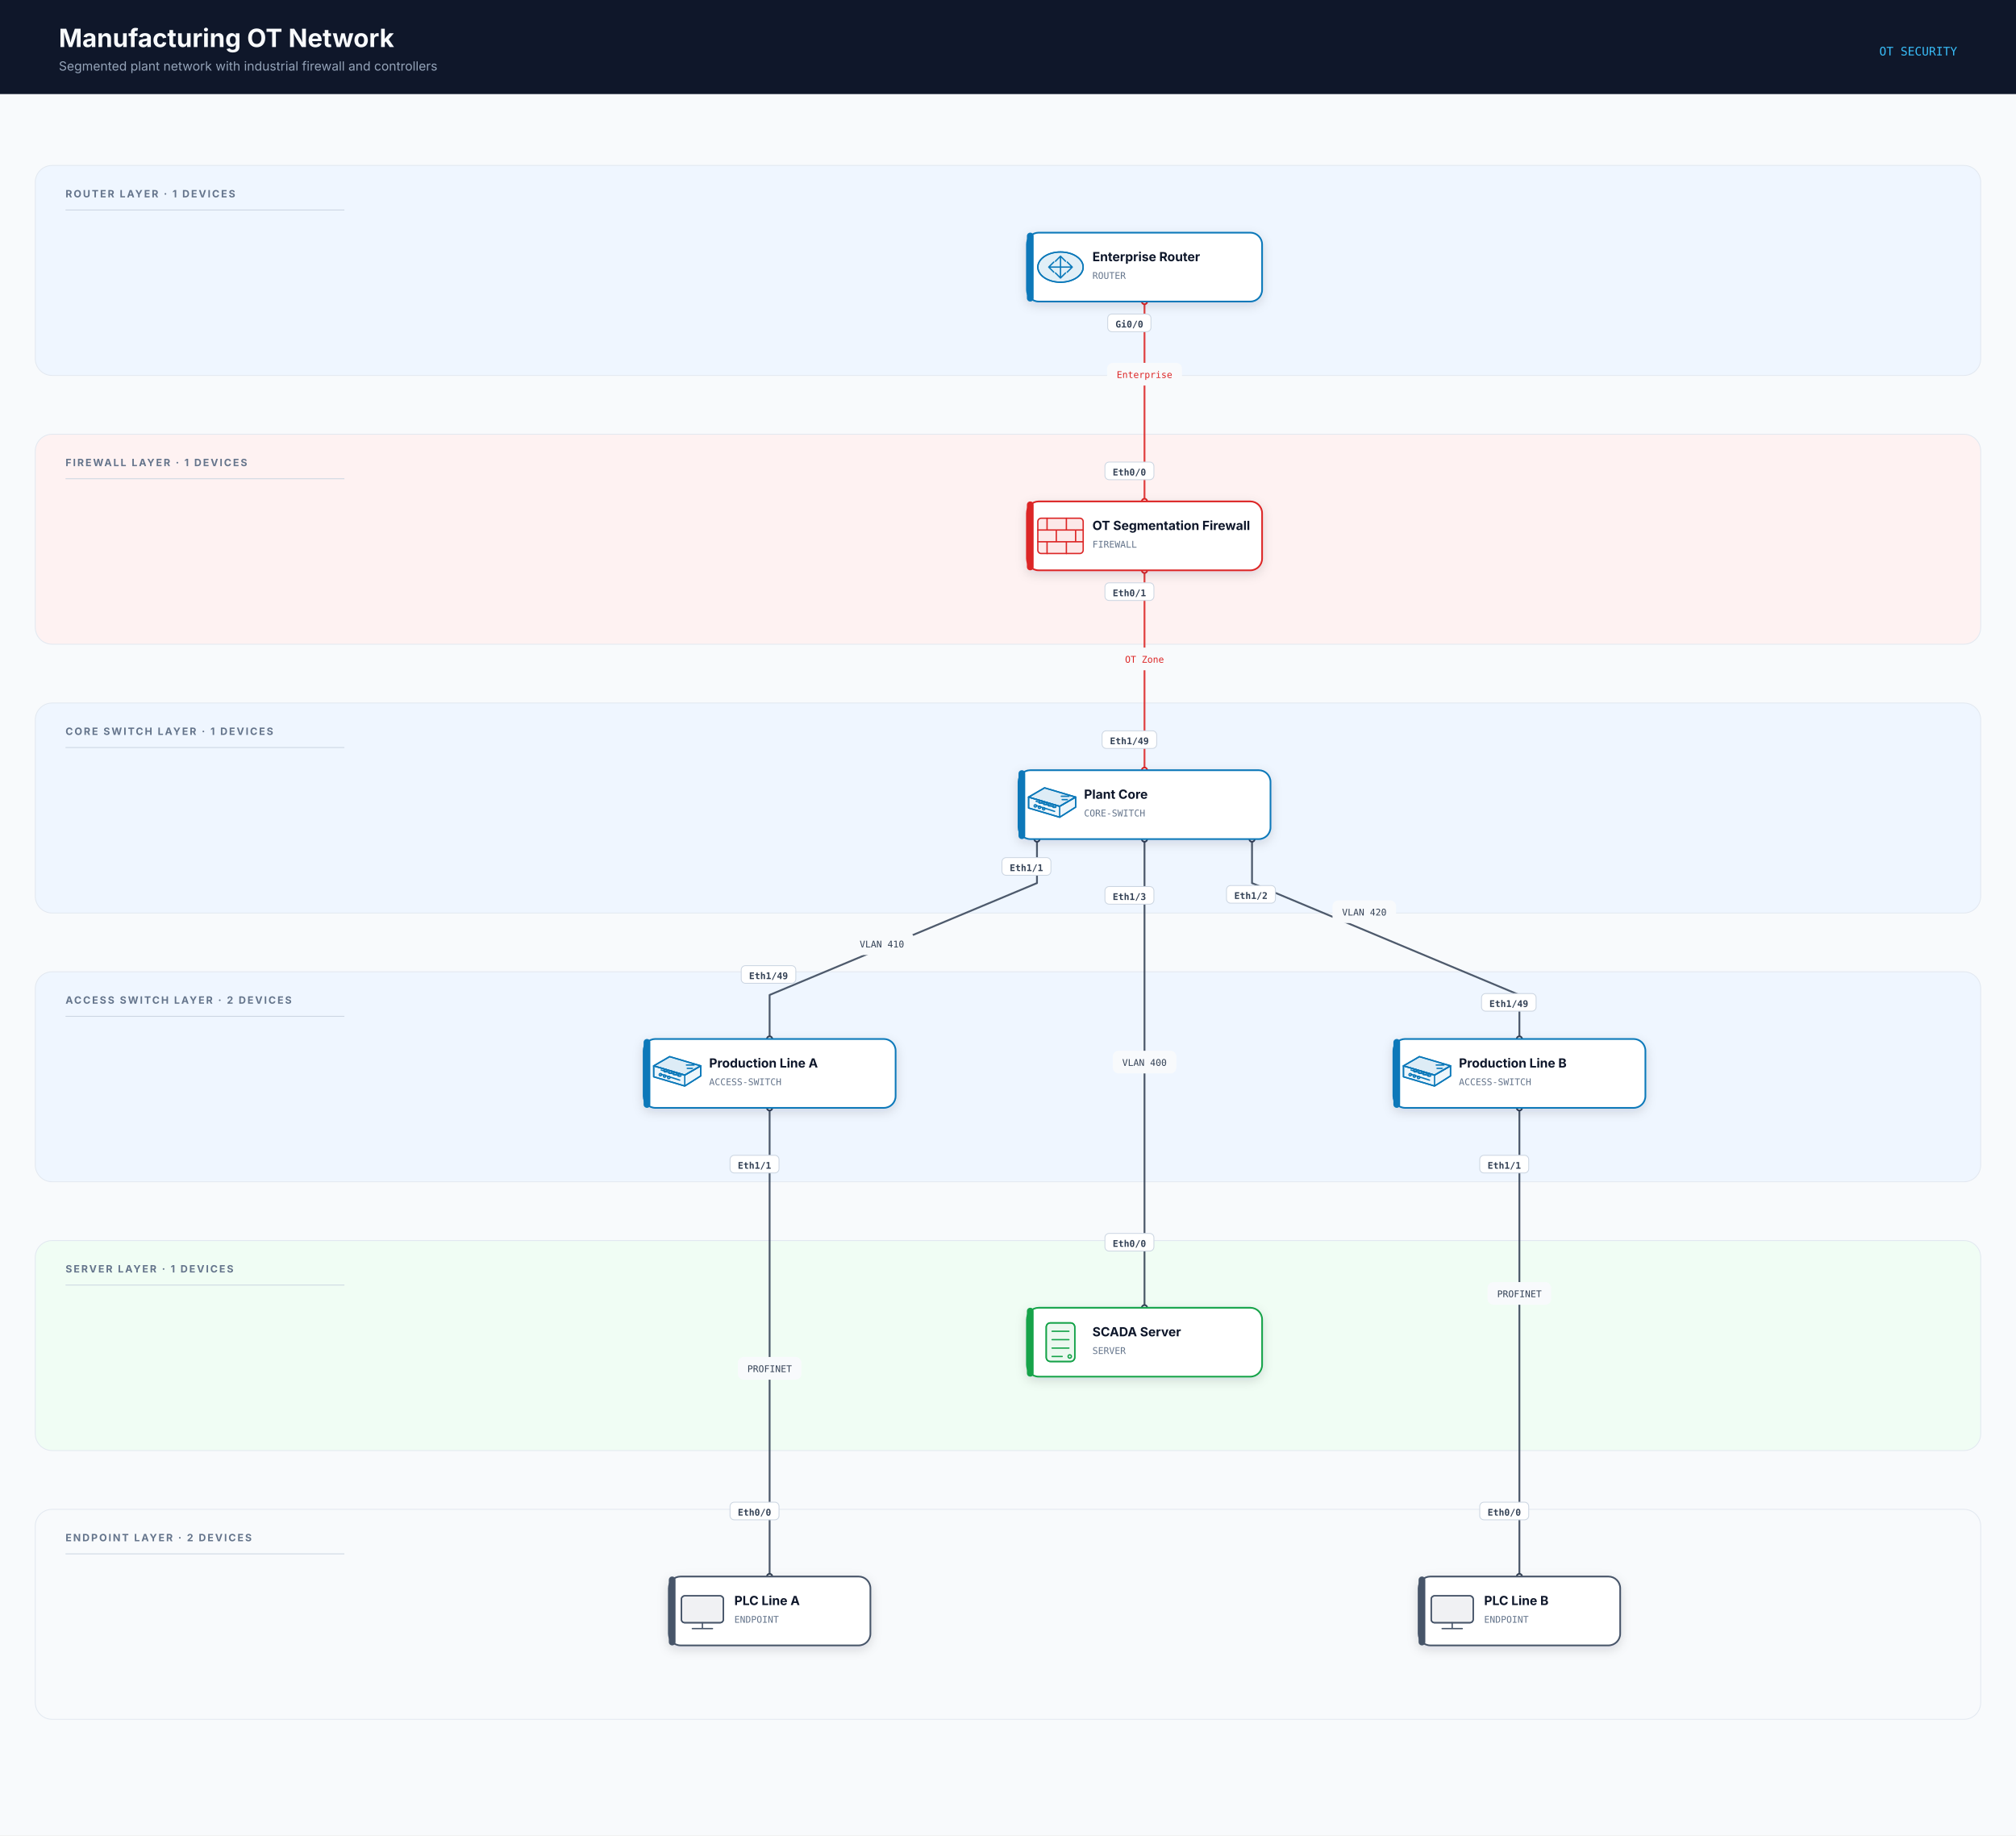
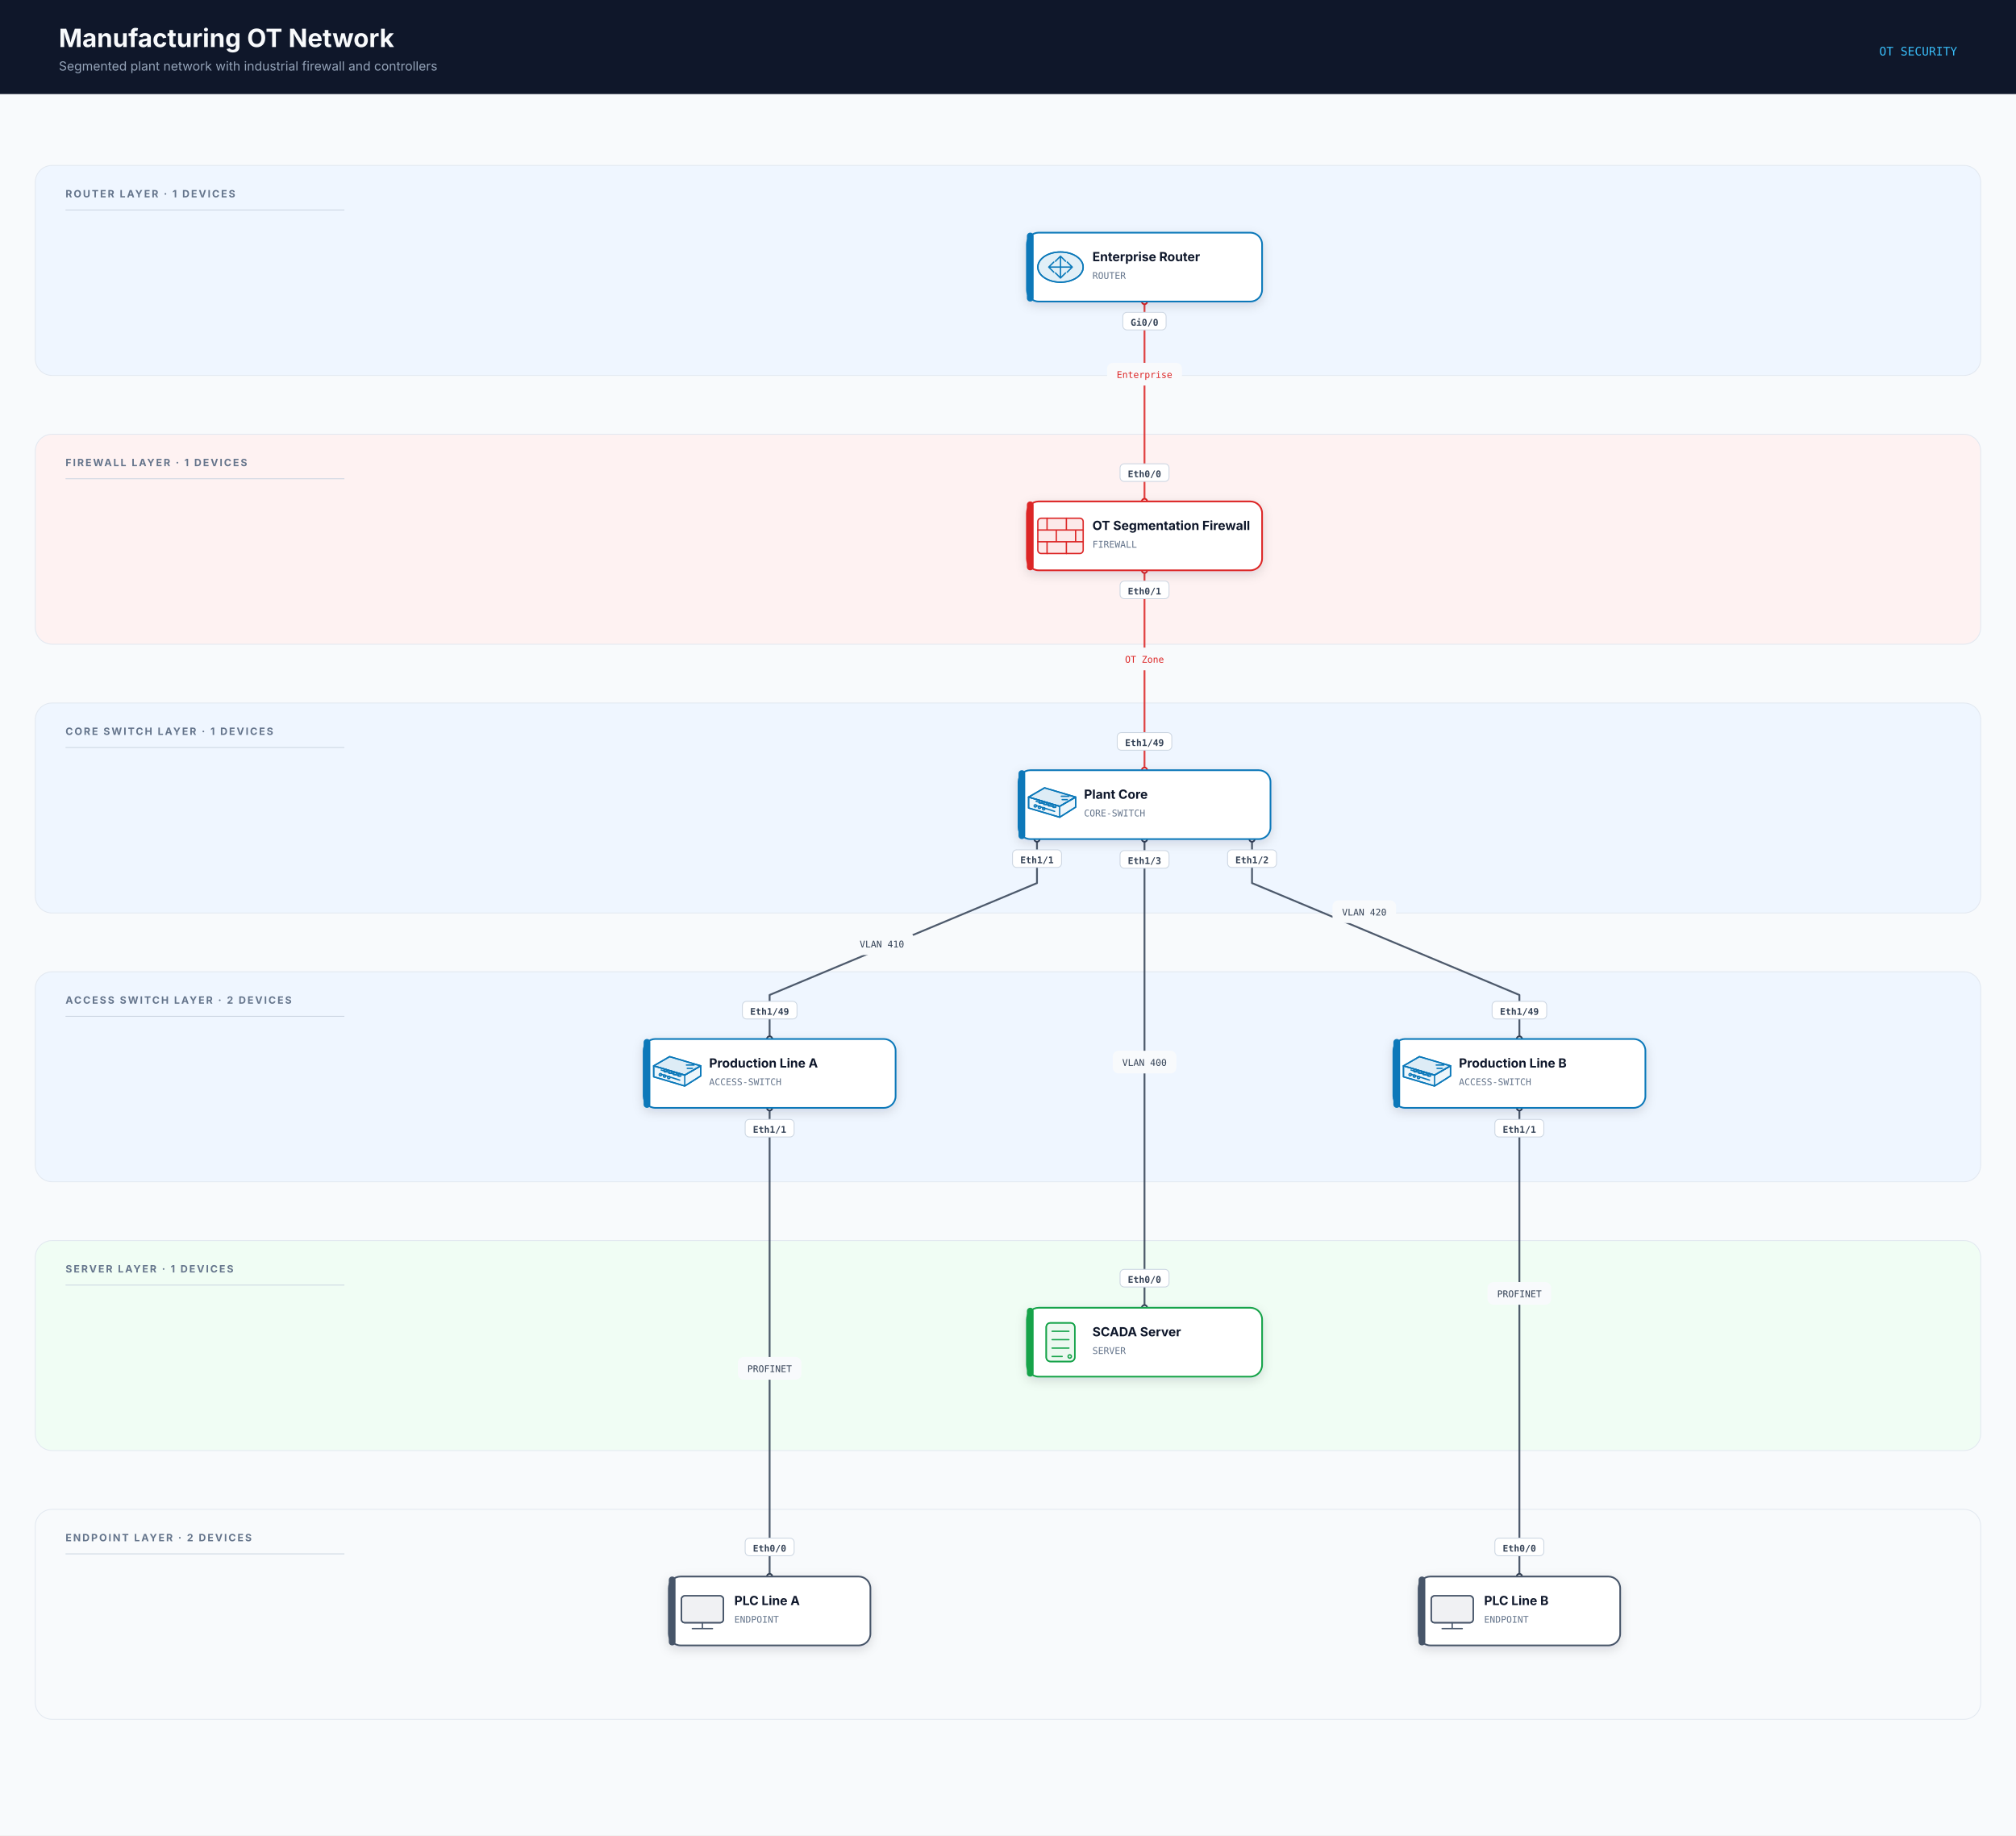
<svg xmlns="http://www.w3.org/2000/svg" class="theme-light" width="2400" height="2185" viewBox="0 0 2400 2185" role="img" shape-rendering="geometricPrecision">
  <defs>
    <filter id="shadow" x="-20%" y="-20%" width="140%" height="150%">
      <feDropShadow dx="0" dy="4" stdDeviation="6" flood-color="#0f172a" flood-opacity=".14" />
    </filter>
  </defs>
  <rect width="100%" height="100%" fill="#f8fafc" />
  <rect x="0" y="0" width="2400" height="112" fill="#0f172a" />
  <text x="70" y="56" fill="#f8fafc" font-family="Inter,Segoe UI,sans-serif" font-size="30" font-weight="700">Manufacturing OT Network</text>
  <text x="70" y="84" fill="#94a3b8" font-family="Inter,Segoe UI,sans-serif" font-size="15">Segmented plant network with industrial firewall and controllers</text>
  <text x="2330" y="66" text-anchor="end" fill="#38bdf8" font-family="ui-monospace,SFMono-Regular,monospace" font-size="14">OT SECURITY</text>
  <rect x="42" y="197.0" width="2316.0" height="250.0" rx="20" fill="#eff6ff" stroke="#e2e8f0" />
  <rect x="42" y="517.0" width="2316.0" height="250.0" rx="20" fill="#fef2f2" stroke="#e2e8f0" />
  <rect x="42" y="837.0" width="2316.0" height="250.0" rx="20" fill="#eff6ff" stroke="#e2e8f0" />
  <rect x="42" y="1157.0" width="2316.0" height="250.0" rx="20" fill="#eff6ff" stroke="#e2e8f0" />
  <rect x="42" y="1477.0" width="2316.0" height="250.0" rx="20" fill="#f0fdf4" stroke="#e2e8f0" />
  <rect x="42" y="1797.0" width="2316.0" height="250.0" rx="20" fill="#f8fafc" stroke="#e2e8f0" />
  <g id="row-headings">
    <g class="row-heading row-heading-router">
      <path d="M78 250.0 H410" stroke="#cbd5e1" stroke-width="1" />
      <text x="78" y="235.0" fill="#64748b" font-family="Inter,Segoe UI,sans-serif" font-size="12" font-weight="700" letter-spacing="1.8">ROUTER LAYER · 1 DEVICES</text>
    </g>
    <g class="row-heading row-heading-firewall">
      <path d="M78 570.0 H410" stroke="#cbd5e1" stroke-width="1" />
      <text x="78" y="555.0" fill="#64748b" font-family="Inter,Segoe UI,sans-serif" font-size="12" font-weight="700" letter-spacing="1.8">FIREWALL LAYER · 1 DEVICES</text>
    </g>
    <g class="row-heading row-heading-core-switch">
      <path d="M78 890.0 H410" stroke="#cbd5e1" stroke-width="1" />
      <text x="78" y="875.0" fill="#64748b" font-family="Inter,Segoe UI,sans-serif" font-size="12" font-weight="700" letter-spacing="1.8">CORE SWITCH LAYER · 1 DEVICES</text>
    </g>
    <g class="row-heading row-heading-access-switch">
      <path d="M78 1210.0 H410" stroke="#cbd5e1" stroke-width="1" />
      <text x="78" y="1195.0" fill="#64748b" font-family="Inter,Segoe UI,sans-serif" font-size="12" font-weight="700" letter-spacing="1.8">ACCESS SWITCH LAYER · 2 DEVICES</text>
    </g>
    <g class="row-heading row-heading-server">
      <path d="M78 1530.0 H410" stroke="#cbd5e1" stroke-width="1" />
      <text x="78" y="1515.0" fill="#64748b" font-family="Inter,Segoe UI,sans-serif" font-size="12" font-weight="700" letter-spacing="1.8">SERVER LAYER · 1 DEVICES</text>
    </g>
    <g class="row-heading row-heading-endpoint">
      <path d="M78 1850.0 H410" stroke="#cbd5e1" stroke-width="1" />
      <text x="78" y="1835.0" fill="#64748b" font-family="Inter,Segoe UI,sans-serif" font-size="12" font-weight="700" letter-spacing="1.8">ENDPOINT LAYER · 2 DEVICES</text>
    </g>
  </g>
  <g id="links">
    <g id="link-1" data-netdiag-kind="link">
      <path d="M 1362.5 359.0 V 411.4 L 1362.5 544.6 V 597.0" fill="none" stroke="#dc2626" stroke-width="2.2" stroke-linecap="round" stroke-linejoin="round" opacity=".86" />
      <circle cx="1362.5" cy="359.0" r="3.2" fill="#ffffff" stroke="#dc2626" stroke-width="2" />
      <circle cx="1362.5" cy="597.0" r="3.2" fill="#ffffff" stroke="#dc2626" stroke-width="2" />
    </g>
    <g id="link-2" data-netdiag-kind="link">
      <path d="M 1362.5 679.0 V 731.4 L 1362.5 864.6 V 917.0" fill="none" stroke="#dc2626" stroke-width="2.2" stroke-linecap="round" stroke-linejoin="round" opacity=".86" />
      <circle cx="1362.5" cy="679.0" r="3.2" fill="#ffffff" stroke="#dc2626" stroke-width="2" />
      <circle cx="1362.5" cy="917.0" r="3.2" fill="#ffffff" stroke="#dc2626" stroke-width="2" />
    </g>
    <g id="link-3" data-netdiag-kind="link">
      <path d="M 1234.5 999.0 V 1051.4 L 916.2 1184.6 V 1237.0" fill="none" stroke="#334155" stroke-width="2.2" stroke-linecap="round" stroke-linejoin="round" opacity=".86" />
      <circle cx="1234.5" cy="999.0" r="3.2" fill="#ffffff" stroke="#334155" stroke-width="2" />
      <circle cx="916.2" cy="1237.0" r="3.2" fill="#ffffff" stroke="#334155" stroke-width="2" />
    </g>
    <g id="link-4" data-netdiag-kind="link">
      <path d="M 1490.5 999.0 V 1051.4 L 1808.8 1184.6 V 1237.0" fill="none" stroke="#334155" stroke-width="2.2" stroke-linecap="round" stroke-linejoin="round" opacity=".86" />
      <circle cx="1490.5" cy="999.0" r="3.2" fill="#ffffff" stroke="#334155" stroke-width="2" />
      <circle cx="1808.8" cy="1237.0" r="3.2" fill="#ffffff" stroke="#334155" stroke-width="2" />
    </g>
    <g id="link-5" data-netdiag-kind="link">
      <path d="M 1362.5 999.0 V 1053.0 L 1362.5 1503.0 V 1557.0" fill="none" stroke="#334155" stroke-width="2.2" stroke-linecap="round" stroke-linejoin="round" opacity=".86" />
      <circle cx="1362.5" cy="999.0" r="3.2" fill="#ffffff" stroke="#334155" stroke-width="2" />
      <circle cx="1362.5" cy="1557.0" r="3.2" fill="#ffffff" stroke="#334155" stroke-width="2" />
    </g>
    <g id="link-6" data-netdiag-kind="link">
      <path d="M 916.2 1319.0 V 1373.0 L 916.2 1823.0 V 1877.0" fill="none" stroke="#334155" stroke-width="2.2" stroke-linecap="round" stroke-linejoin="round" opacity=".86" />
      <circle cx="916.2" cy="1319.0" r="3.2" fill="#ffffff" stroke="#334155" stroke-width="2" />
      <circle cx="916.2" cy="1877.0" r="3.2" fill="#ffffff" stroke="#334155" stroke-width="2" />
    </g>
    <g id="link-7" data-netdiag-kind="link">
      <path d="M 1808.8 1319.0 V 1373.0 L 1808.8 1823.0 V 1877.0" fill="none" stroke="#334155" stroke-width="2.2" stroke-linecap="round" stroke-linejoin="round" opacity=".86" />
      <circle cx="1808.8" cy="1319.0" r="3.2" fill="#ffffff" stroke="#334155" stroke-width="2" />
      <circle cx="1808.8" cy="1877.0" r="3.2" fill="#ffffff" stroke="#334155" stroke-width="2" />
    </g>
  </g>
  <g id="nodes">
    <g id="enterprise-router" data-netdiag-kind="node" filter="url(#shadow)">
      <rect x="1222.5" y="277.0" width="280.0" height="82.0" rx="14" fill="#ffffff" stroke="#0878b9" stroke-width="2" />
      <rect x="1222.5" y="277.0" width="8" height="82.0" rx="4" fill="#0878b9" />
      <g class="device-icon device-icon-router" transform="translate(1262.5 318.0)" stroke="#0878b9" fill="none" stroke-width="1.6" stroke-linecap="round" stroke-linejoin="round">
        <ellipse cx="0" cy="0" rx="27" ry="18" fill="#0878b9" fill-opacity=".12" />
        <ellipse cx="0" cy="0" rx="27" ry="18" />
        <path d="M-14 0h28M8-6l6 6-6 6M14 0H-14M-8-6l-6 6 6 6" />
        <path d="M0-13v26M-6-7l6-6 6 6M-6 7l6 6 6-6" />
      </g>
      <text class="node-title" x="1300.5" y="311.0" fill="#0f172a" font-family="Inter,Segoe UI,Arial,sans-serif" font-size="15" font-weight="700">Enterprise Router</text>
      <text x="1300.5" y="332.0" fill="#64748b" font-family="ui-monospace,SFMono-Regular,monospace" font-size="11">ROUTER</text>
    </g>
    <g id="line-a-switch" data-netdiag-kind="node" filter="url(#shadow)">
      <rect x="766.2" y="1237.0" width="300.0" height="82.0" rx="14" fill="#ffffff" stroke="#0878b9" stroke-width="2" />
      <rect x="766.2" y="1237.0" width="8" height="82.0" rx="4" fill="#0878b9" />
      <g class="device-icon device-icon-access-switch" transform="translate(806.2 1278.0)" stroke="#0878b9" fill="none" stroke-width="1.6" stroke-linecap="round" stroke-linejoin="round">
        <path d="M-28 -9 -9 -20 28 -9 9 2Z" fill="#0878b9" fill-opacity=".14" />
        <path d="M-28 -9 9 2 28 -9v12L9 15-28 4Z" fill="#0878b9" fill-opacity=".07" />
        <path d="M-28 -9 -9 -20 28 -9 9 2Z" />
        <path d="M-28 -9v13L9 15 28 3v-12M9 2v13" />
        <path d="M-19 -4 3 3M-19 1 3 8" />
        <rect x="-15.5" y="-4.5" width="3.5" height="2.7" rx=".5" />
        <rect x="-10" y="-2.8" width="3.5" height="2.7" rx=".5" />
        <rect x="-4.5" y="-1.1" width="3.5" height="2.7" rx=".5" />
        <rect x="1" y=".6" width="3.5" height="2.7" rx=".5" />
        <circle cx="-20" cy="1.5" r="1.4" />
        <circle cx="-15" cy="3.2" r="1.4" />
        <circle cx="-10" cy="4.9" r="1.4" />
        <path d="M11 -10h9M12 -6h6" />
      </g>
      <text class="node-title" x="844.2" y="1271.0" fill="#0f172a" font-family="Inter,Segoe UI,Arial,sans-serif" font-size="15" font-weight="700">Production Line A</text>
      <text x="844.2" y="1292.0" fill="#64748b" font-family="ui-monospace,SFMono-Regular,monospace" font-size="11">ACCESS-SWITCH</text>
    </g>
    <g id="line-b-switch" data-netdiag-kind="node" filter="url(#shadow)">
      <rect x="1658.8" y="1237.0" width="300.0" height="82.0" rx="14" fill="#ffffff" stroke="#0878b9" stroke-width="2" />
      <rect x="1658.8" y="1237.0" width="8" height="82.0" rx="4" fill="#0878b9" />
      <g class="device-icon device-icon-access-switch" transform="translate(1698.8 1278.0)" stroke="#0878b9" fill="none" stroke-width="1.6" stroke-linecap="round" stroke-linejoin="round">
        <path d="M-28 -9 -9 -20 28 -9 9 2Z" fill="#0878b9" fill-opacity=".14" />
        <path d="M-28 -9 9 2 28 -9v12L9 15-28 4Z" fill="#0878b9" fill-opacity=".07" />
        <path d="M-28 -9 -9 -20 28 -9 9 2Z" />
        <path d="M-28 -9v13L9 15 28 3v-12M9 2v13" />
        <path d="M-19 -4 3 3M-19 1 3 8" />
        <rect x="-15.5" y="-4.5" width="3.5" height="2.7" rx=".5" />
        <rect x="-10" y="-2.8" width="3.5" height="2.7" rx=".5" />
        <rect x="-4.5" y="-1.1" width="3.5" height="2.7" rx=".5" />
        <rect x="1" y=".6" width="3.5" height="2.7" rx=".5" />
        <circle cx="-20" cy="1.5" r="1.4" />
        <circle cx="-15" cy="3.2" r="1.4" />
        <circle cx="-10" cy="4.9" r="1.4" />
        <path d="M11 -10h9M12 -6h6" />
      </g>
      <text class="node-title" x="1736.8" y="1271.0" fill="#0f172a" font-family="Inter,Segoe UI,Arial,sans-serif" font-size="15" font-weight="700">Production Line B</text>
      <text x="1736.8" y="1292.0" fill="#64748b" font-family="ui-monospace,SFMono-Regular,monospace" font-size="11">ACCESS-SWITCH</text>
    </g>
    <g id="ot-firewall" data-netdiag-kind="node" filter="url(#shadow)">
      <rect x="1222.5" y="597.0" width="280.0" height="82.0" rx="14" fill="#ffffff" stroke="#dc2626" stroke-width="2" />
      <rect x="1222.5" y="597.0" width="8" height="82.0" rx="4" fill="#dc2626" />
      <g class="device-icon device-icon-firewall" transform="translate(1262.5 638.0)" stroke="#dc2626" fill="none" stroke-width="1.6" stroke-linecap="round" stroke-linejoin="round">
        <g stroke="#dc2626">
          <rect x="-27" y="-21" width="54" height="42" rx="4" fill="#dc2626" fill-opacity=".10" />
          <path d="M-27-7h54M-27 7h54M-16-21v14M7-21v14M-5-7V7M18-7V7M-16 7v14M7 7v14" />
        </g>
      </g>
      <text class="node-title" x="1300.5" y="631.0" fill="#0f172a" font-family="Inter,Segoe UI,Arial,sans-serif" font-size="15" font-weight="700">OT Segmentation Firewall</text>
      <text x="1300.5" y="652.0" fill="#64748b" font-family="ui-monospace,SFMono-Regular,monospace" font-size="11">FIREWALL</text>
    </g>
    <g id="plant-core" data-netdiag-kind="node" filter="url(#shadow)">
      <rect x="1212.5" y="917.0" width="300.0" height="82.0" rx="14" fill="#ffffff" stroke="#0878b9" stroke-width="2" />
      <rect x="1212.5" y="917.0" width="8" height="82.0" rx="4" fill="#0878b9" />
      <g class="device-icon device-icon-core-switch" transform="translate(1252.5 958.0)" stroke="#0878b9" fill="none" stroke-width="1.6" stroke-linecap="round" stroke-linejoin="round">
        <path d="M-28 -9 -9 -20 28 -9 9 2Z" fill="#0878b9" fill-opacity=".14" />
        <path d="M-28 -9 9 2 28 -9v12L9 15-28 4Z" fill="#0878b9" fill-opacity=".07" />
        <path d="M-28 -9 -9 -20 28 -9 9 2Z" />
        <path d="M-28 -9v13L9 15 28 3v-12M9 2v13" />
        <path d="M-19 -4 3 3M-19 1 3 8" />
        <rect x="-15.5" y="-4.5" width="3.5" height="2.7" rx=".5" />
        <rect x="-10" y="-2.8" width="3.5" height="2.7" rx=".5" />
        <rect x="-4.5" y="-1.1" width="3.5" height="2.7" rx=".5" />
        <rect x="1" y=".6" width="3.5" height="2.7" rx=".5" />
        <circle cx="-20" cy="1.5" r="1.4" />
        <circle cx="-15" cy="3.2" r="1.4" />
        <circle cx="-10" cy="4.9" r="1.4" />
        <path d="M11 -10h9M12 -6h6" />
      </g>
      <text class="node-title" x="1290.5" y="951.0" fill="#0f172a" font-family="Inter,Segoe UI,Arial,sans-serif" font-size="15" font-weight="700">Plant Core</text>
      <text x="1290.5" y="972.0" fill="#64748b" font-family="ui-monospace,SFMono-Regular,monospace" font-size="11">CORE-SWITCH</text>
    </g>
    <g id="plc-a" data-netdiag-kind="node" filter="url(#shadow)">
      <rect x="796.2" y="1877.0" width="240.0" height="82.0" rx="14" fill="#ffffff" stroke="#475569" stroke-width="2" />
      <rect x="796.2" y="1877.0" width="8" height="82.0" rx="4" fill="#475569" />
      <g class="device-icon device-icon-endpoint" transform="translate(836.2 1918.0)" stroke="#475569" fill="none" stroke-width="1.6" stroke-linecap="round" stroke-linejoin="round">
        <rect x="-25" y="-18" width="50" height="32" rx="4" fill="#475569" fill-opacity=".08" />
        <rect x="-25" y="-18" width="50" height="32" rx="4" />
        <path d="M-12 21h24M0 14v7" />
      </g>
      <text class="node-title" x="874.2" y="1911.0" fill="#0f172a" font-family="Inter,Segoe UI,Arial,sans-serif" font-size="15" font-weight="700">PLC Line A</text>
      <text x="874.2" y="1932.0" fill="#64748b" font-family="ui-monospace,SFMono-Regular,monospace" font-size="11">ENDPOINT</text>
    </g>
    <g id="plc-b" data-netdiag-kind="node" filter="url(#shadow)">
      <rect x="1688.8" y="1877.0" width="240.0" height="82.0" rx="14" fill="#ffffff" stroke="#475569" stroke-width="2" />
      <rect x="1688.8" y="1877.0" width="8" height="82.0" rx="4" fill="#475569" />
      <g class="device-icon device-icon-endpoint" transform="translate(1728.8 1918.0)" stroke="#475569" fill="none" stroke-width="1.6" stroke-linecap="round" stroke-linejoin="round">
        <rect x="-25" y="-18" width="50" height="32" rx="4" fill="#475569" fill-opacity=".08" />
        <rect x="-25" y="-18" width="50" height="32" rx="4" />
        <path d="M-12 21h24M0 14v7" />
      </g>
      <text class="node-title" x="1766.8" y="1911.0" fill="#0f172a" font-family="Inter,Segoe UI,Arial,sans-serif" font-size="15" font-weight="700">PLC Line B</text>
      <text x="1766.8" y="1932.0" fill="#64748b" font-family="ui-monospace,SFMono-Regular,monospace" font-size="11">ENDPOINT</text>
    </g>
    <g id="scada-server" data-netdiag-kind="node" filter="url(#shadow)">
      <rect x="1222.5" y="1557.0" width="280.0" height="82.0" rx="14" fill="#ffffff" stroke="#16a34a" stroke-width="2" />
      <rect x="1222.5" y="1557.0" width="8" height="82.0" rx="4" fill="#16a34a" />
      <g class="device-icon device-icon-server" transform="translate(1262.5 1598.0)" stroke="#16a34a" fill="none" stroke-width="1.6" stroke-linecap="round" stroke-linejoin="round">
        <rect x="-17" y="-23" width="34" height="46" rx="5" fill="#16a34a" fill-opacity=".08" />
        <rect x="-17" y="-23" width="34" height="46" rx="5" />
        <path d="M-10 -13h20M-10 -3h20M-10 7h20M-10 17h12" />
        <circle cx="11" cy="17" r="2" />
      </g>
      <text class="node-title" x="1300.5" y="1591.0" fill="#0f172a" font-family="Inter,Segoe UI,Arial,sans-serif" font-size="15" font-weight="700">SCADA Server</text>
      <text x="1300.5" y="1612.0" fill="#64748b" font-family="ui-monospace,SFMono-Regular,monospace" font-size="11">SERVER</text>
    </g>
  </g>
  <g id="link-annotations" pointer-events="none">
    <g id="link-annotation-1" class="link-annotation">
-       <rect class="interface-label-badge" x="1318.7" y="373.9" width="51.5" height="21.0" rx="5.0" fill="#ffffff" stroke="#cbd5e1" stroke-width="1" />
-       <text class="interface-label-text" x="1344.5" y="389.9" text-anchor="middle" fill="#334155" font-family="ui-monospace,SFMono-Regular,monospace" font-size="11" font-weight="650">Gi0/0</text>
-       <rect class="interface-label-badge" x="1315.4" y="550.1" width="58.3" height="21.0" rx="5.0" fill="#ffffff" stroke="#cbd5e1" stroke-width="1" />
-       <text class="interface-label-text" x="1344.5" y="566.1" text-anchor="middle" fill="#334155" font-family="ui-monospace,SFMono-Regular,monospace" font-size="11" font-weight="650">Eth0/0</text>
+       <rect class="interface-label-badge" x="1336.7" y="371.8" width="51.5" height="21.0" rx="5.0" fill="#ffffff" stroke="#cbd5e1" stroke-width="1" />
+       <text class="interface-label-text" x="1362.5" y="387.8" text-anchor="middle" fill="#334155" font-family="ui-monospace,SFMono-Regular,monospace" font-size="11" font-weight="650">Gi0/0</text>
+       <rect class="interface-label-badge" x="1333.4" y="552.2" width="58.3" height="21.0" rx="5.0" fill="#ffffff" stroke="#cbd5e1" stroke-width="1" />
+       <text class="interface-label-text" x="1362.5" y="568.2" text-anchor="middle" fill="#334155" font-family="ui-monospace,SFMono-Regular,monospace" font-size="11" font-weight="650">Eth0/0</text>
      <rect class="label-mask" x="1320.0" y="434.0" width="85.1" height="23" rx="5" fill="#f8fafc" stroke="#f8fafc" stroke-width="4" />
      <text x="1362.5" y="450.0" text-anchor="middle" fill="#dc2626" font-family="ui-monospace,SFMono-Regular,monospace" font-size="11" font-weight="500">Enterprise</text>
    </g>
    <g id="link-annotation-2" class="link-annotation">
-       <rect class="interface-label-badge" x="1315.4" y="693.9" width="58.3" height="21.0" rx="5.0" fill="#ffffff" stroke="#cbd5e1" stroke-width="1" />
-       <text class="interface-label-text" x="1344.5" y="709.9" text-anchor="middle" fill="#334155" font-family="ui-monospace,SFMono-Regular,monospace" font-size="11" font-weight="650">Eth0/1</text>
-       <rect class="interface-label-badge" x="1312.0" y="870.1" width="65.0" height="21.0" rx="5.0" fill="#ffffff" stroke="#cbd5e1" stroke-width="1" />
-       <text class="interface-label-text" x="1344.5" y="886.1" text-anchor="middle" fill="#334155" font-family="ui-monospace,SFMono-Regular,monospace" font-size="11" font-weight="650">Eth1/49</text>
+       <rect class="interface-label-badge" x="1333.4" y="691.8" width="58.3" height="21.0" rx="5.0" fill="#ffffff" stroke="#cbd5e1" stroke-width="1" />
+       <text class="interface-label-text" x="1362.5" y="707.8" text-anchor="middle" fill="#334155" font-family="ui-monospace,SFMono-Regular,monospace" font-size="11" font-weight="650">Eth0/1</text>
+       <rect class="interface-label-badge" x="1330.0" y="872.2" width="65.0" height="21.0" rx="5.0" fill="#ffffff" stroke="#cbd5e1" stroke-width="1" />
+       <text class="interface-label-text" x="1362.5" y="888.2" text-anchor="middle" fill="#334155" font-family="ui-monospace,SFMono-Regular,monospace" font-size="11" font-weight="650">Eth1/49</text>
      <rect class="label-mask" x="1330.0" y="773.0" width="65.0" height="23" rx="5" fill="#f8fafc" stroke="#f8fafc" stroke-width="4" />
      <text x="1362.5" y="789.0" text-anchor="middle" fill="#dc2626" font-family="ui-monospace,SFMono-Regular,monospace" font-size="11" font-weight="500">OT Zone</text>
    </g>
    <g id="link-annotation-3" class="link-annotation">
-       <rect class="interface-label-badge" x="1192.8" y="1021.1" width="58.3" height="21.0" rx="5.0" fill="#ffffff" stroke="#cbd5e1" stroke-width="1" />
-       <text class="interface-label-text" x="1221.9" y="1037.1" text-anchor="middle" fill="#334155" font-family="ui-monospace,SFMono-Regular,monospace" font-size="11" font-weight="650">Eth1/1</text>
-       <rect class="interface-label-badge" x="882.4" y="1149.7" width="65.0" height="21.0" rx="5.0" fill="#ffffff" stroke="#cbd5e1" stroke-width="1" />
-       <text class="interface-label-text" x="914.9" y="1165.7" text-anchor="middle" fill="#334155" font-family="ui-monospace,SFMono-Regular,monospace" font-size="11" font-weight="650">Eth1/49</text>
+       <rect class="interface-label-badge" x="1205.4" y="1011.8" width="58.3" height="21.0" rx="5.0" fill="#ffffff" stroke="#cbd5e1" stroke-width="1" />
+       <text class="interface-label-text" x="1234.5" y="1027.8" text-anchor="middle" fill="#334155" font-family="ui-monospace,SFMono-Regular,monospace" font-size="11" font-weight="650">Eth1/1</text>
+       <rect class="interface-label-badge" x="883.8" y="1192.2" width="65.0" height="21.0" rx="5.0" fill="#ffffff" stroke="#cbd5e1" stroke-width="1" />
+       <text class="interface-label-text" x="916.2" y="1208.2" text-anchor="middle" fill="#334155" font-family="ui-monospace,SFMono-Regular,monospace" font-size="11" font-weight="650">Eth1/49</text>
      <rect class="label-mask" x="1014.1" y="1112.0" width="71.7" height="23" rx="5" fill="#f8fafc" stroke="#f8fafc" stroke-width="4" />
      <text x="1049.9" y="1128.0" text-anchor="middle" fill="#334155" font-family="ui-monospace,SFMono-Regular,monospace" font-size="11" font-weight="500">VLAN 410</text>
    </g>
    <g id="link-annotation-4" class="link-annotation">
-       <rect class="interface-label-badge" x="1460.1" y="1054.3" width="58.3" height="21.0" rx="5.0" fill="#ffffff" stroke="#cbd5e1" stroke-width="1" />
-       <text class="interface-label-text" x="1489.2" y="1070.3" text-anchor="middle" fill="#334155" font-family="ui-monospace,SFMono-Regular,monospace" font-size="11" font-weight="650">Eth1/2</text>
-       <rect class="interface-label-badge" x="1763.7" y="1182.9" width="65.0" height="21.0" rx="5.0" fill="#ffffff" stroke="#cbd5e1" stroke-width="1" />
-       <text class="interface-label-text" x="1796.2" y="1198.9" text-anchor="middle" fill="#334155" font-family="ui-monospace,SFMono-Regular,monospace" font-size="11" font-weight="650">Eth1/49</text>
+       <rect class="interface-label-badge" x="1461.4" y="1011.8" width="58.3" height="21.0" rx="5.0" fill="#ffffff" stroke="#cbd5e1" stroke-width="1" />
+       <text class="interface-label-text" x="1490.5" y="1027.8" text-anchor="middle" fill="#334155" font-family="ui-monospace,SFMono-Regular,monospace" font-size="11" font-weight="650">Eth1/2</text>
+       <rect class="interface-label-badge" x="1776.3" y="1192.2" width="65.0" height="21.0" rx="5.0" fill="#ffffff" stroke="#cbd5e1" stroke-width="1" />
+       <text class="interface-label-text" x="1808.8" y="1208.2" text-anchor="middle" fill="#334155" font-family="ui-monospace,SFMono-Regular,monospace" font-size="11" font-weight="650">Eth1/49</text>
      <rect class="label-mask" x="1588.3" y="1074.0" width="71.7" height="23" rx="5" fill="#f8fafc" stroke="#f8fafc" stroke-width="4" />
      <text x="1624.2" y="1090.0" text-anchor="middle" fill="#334155" font-family="ui-monospace,SFMono-Regular,monospace" font-size="11" font-weight="500">VLAN 420</text>
    </g>
    <g id="link-annotation-5" class="link-annotation">
-       <rect class="interface-label-badge" x="1315.4" y="1055.5" width="58.3" height="21.0" rx="5.0" fill="#ffffff" stroke="#cbd5e1" stroke-width="1" />
-       <text class="interface-label-text" x="1344.5" y="1071.5" text-anchor="middle" fill="#334155" font-family="ui-monospace,SFMono-Regular,monospace" font-size="11" font-weight="650">Eth1/3</text>
-       <rect class="interface-label-badge" x="1315.4" y="1468.5" width="58.3" height="21.0" rx="5.0" fill="#ffffff" stroke="#cbd5e1" stroke-width="1" />
-       <text class="interface-label-text" x="1344.5" y="1484.5" text-anchor="middle" fill="#334155" font-family="ui-monospace,SFMono-Regular,monospace" font-size="11" font-weight="650">Eth0/0</text>
+       <rect class="interface-label-badge" x="1333.4" y="1012.7" width="58.3" height="21.0" rx="5.0" fill="#ffffff" stroke="#cbd5e1" stroke-width="1" />
+       <text class="interface-label-text" x="1362.5" y="1028.7" text-anchor="middle" fill="#334155" font-family="ui-monospace,SFMono-Regular,monospace" font-size="11" font-weight="650">Eth1/3</text>
+       <rect class="interface-label-badge" x="1333.4" y="1511.3" width="58.3" height="21.0" rx="5.0" fill="#ffffff" stroke="#cbd5e1" stroke-width="1" />
+       <text class="interface-label-text" x="1362.5" y="1527.3" text-anchor="middle" fill="#334155" font-family="ui-monospace,SFMono-Regular,monospace" font-size="11" font-weight="650">Eth0/0</text>
      <rect class="label-mask" x="1326.7" y="1253.0" width="71.7" height="23" rx="5" fill="#f8fafc" stroke="#f8fafc" stroke-width="4" />
      <text x="1362.5" y="1269.0" text-anchor="middle" fill="#334155" font-family="ui-monospace,SFMono-Regular,monospace" font-size="11" font-weight="500">VLAN 400</text>
    </g>
    <g id="link-annotation-6" class="link-annotation">
-       <rect class="interface-label-badge" x="869.1" y="1375.5" width="58.3" height="21.0" rx="5.0" fill="#ffffff" stroke="#cbd5e1" stroke-width="1" />
-       <text class="interface-label-text" x="898.2" y="1391.5" text-anchor="middle" fill="#334155" font-family="ui-monospace,SFMono-Regular,monospace" font-size="11" font-weight="650">Eth1/1</text>
-       <rect class="interface-label-badge" x="869.1" y="1788.5" width="58.3" height="21.0" rx="5.0" fill="#ffffff" stroke="#cbd5e1" stroke-width="1" />
-       <text class="interface-label-text" x="898.2" y="1804.5" text-anchor="middle" fill="#334155" font-family="ui-monospace,SFMono-Regular,monospace" font-size="11" font-weight="650">Eth0/0</text>
+       <rect class="interface-label-badge" x="887.1" y="1332.7" width="58.3" height="21.0" rx="5.0" fill="#ffffff" stroke="#cbd5e1" stroke-width="1" />
+       <text class="interface-label-text" x="916.2" y="1348.7" text-anchor="middle" fill="#334155" font-family="ui-monospace,SFMono-Regular,monospace" font-size="11" font-weight="650">Eth1/1</text>
+       <rect class="interface-label-badge" x="887.1" y="1831.3" width="58.3" height="21.0" rx="5.0" fill="#ffffff" stroke="#cbd5e1" stroke-width="1" />
+       <text class="interface-label-text" x="916.2" y="1847.3" text-anchor="middle" fill="#334155" font-family="ui-monospace,SFMono-Regular,monospace" font-size="11" font-weight="650">Eth0/0</text>
      <rect class="label-mask" x="880.4" y="1617.6" width="71.7" height="23" rx="5" fill="#f8fafc" stroke="#f8fafc" stroke-width="4" />
      <text x="916.2" y="1633.6" text-anchor="middle" fill="#334155" font-family="ui-monospace,SFMono-Regular,monospace" font-size="11" font-weight="500">PROFINET</text>
    </g>
    <g id="link-annotation-7" class="link-annotation">
-       <rect class="interface-label-badge" x="1761.6" y="1375.5" width="58.3" height="21.0" rx="5.0" fill="#ffffff" stroke="#cbd5e1" stroke-width="1" />
-       <text class="interface-label-text" x="1790.8" y="1391.5" text-anchor="middle" fill="#334155" font-family="ui-monospace,SFMono-Regular,monospace" font-size="11" font-weight="650">Eth1/1</text>
-       <rect class="interface-label-badge" x="1761.6" y="1788.5" width="58.3" height="21.0" rx="5.0" fill="#ffffff" stroke="#cbd5e1" stroke-width="1" />
-       <text class="interface-label-text" x="1790.8" y="1804.5" text-anchor="middle" fill="#334155" font-family="ui-monospace,SFMono-Regular,monospace" font-size="11" font-weight="650">Eth0/0</text>
+       <rect class="interface-label-badge" x="1779.6" y="1332.7" width="58.3" height="21.0" rx="5.0" fill="#ffffff" stroke="#cbd5e1" stroke-width="1" />
+       <text class="interface-label-text" x="1808.8" y="1348.7" text-anchor="middle" fill="#334155" font-family="ui-monospace,SFMono-Regular,monospace" font-size="11" font-weight="650">Eth1/1</text>
+       <rect class="interface-label-badge" x="1779.6" y="1831.3" width="58.3" height="21.0" rx="5.0" fill="#ffffff" stroke="#cbd5e1" stroke-width="1" />
+       <text class="interface-label-text" x="1808.8" y="1847.3" text-anchor="middle" fill="#334155" font-family="ui-monospace,SFMono-Regular,monospace" font-size="11" font-weight="650">Eth0/0</text>
      <rect class="label-mask" x="1772.9" y="1528.4" width="71.7" height="23" rx="5" fill="#f8fafc" stroke="#f8fafc" stroke-width="4" />
      <text x="1808.8" y="1544.4" text-anchor="middle" fill="#334155" font-family="ui-monospace,SFMono-Regular,monospace" font-size="11" font-weight="500">PROFINET</text>
    </g>
  </g>
</svg>
